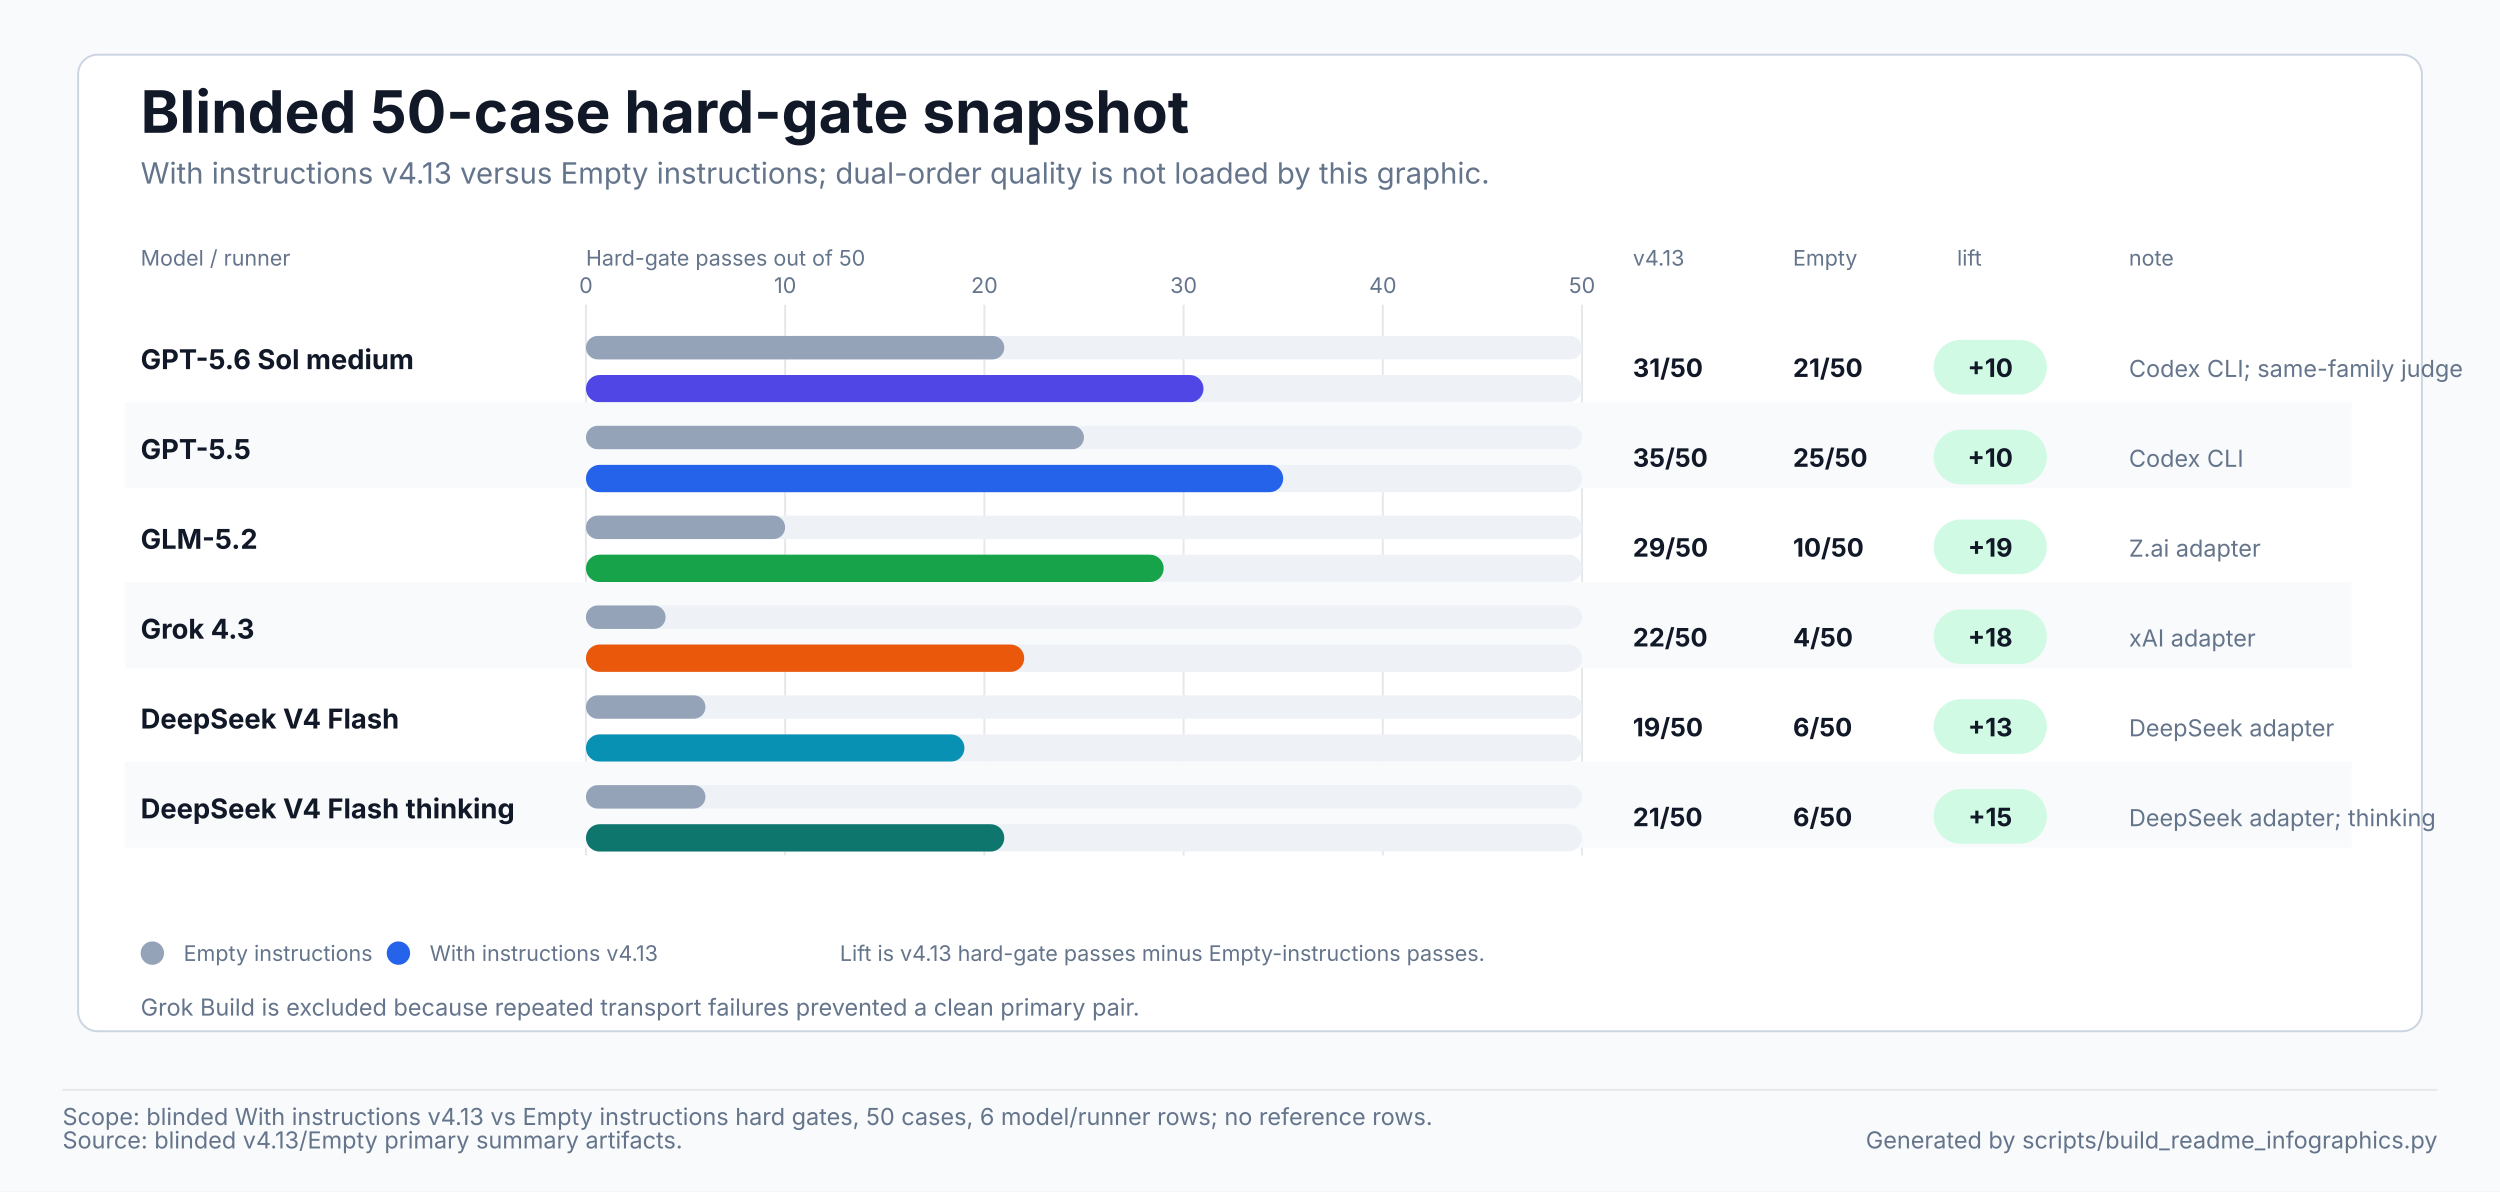
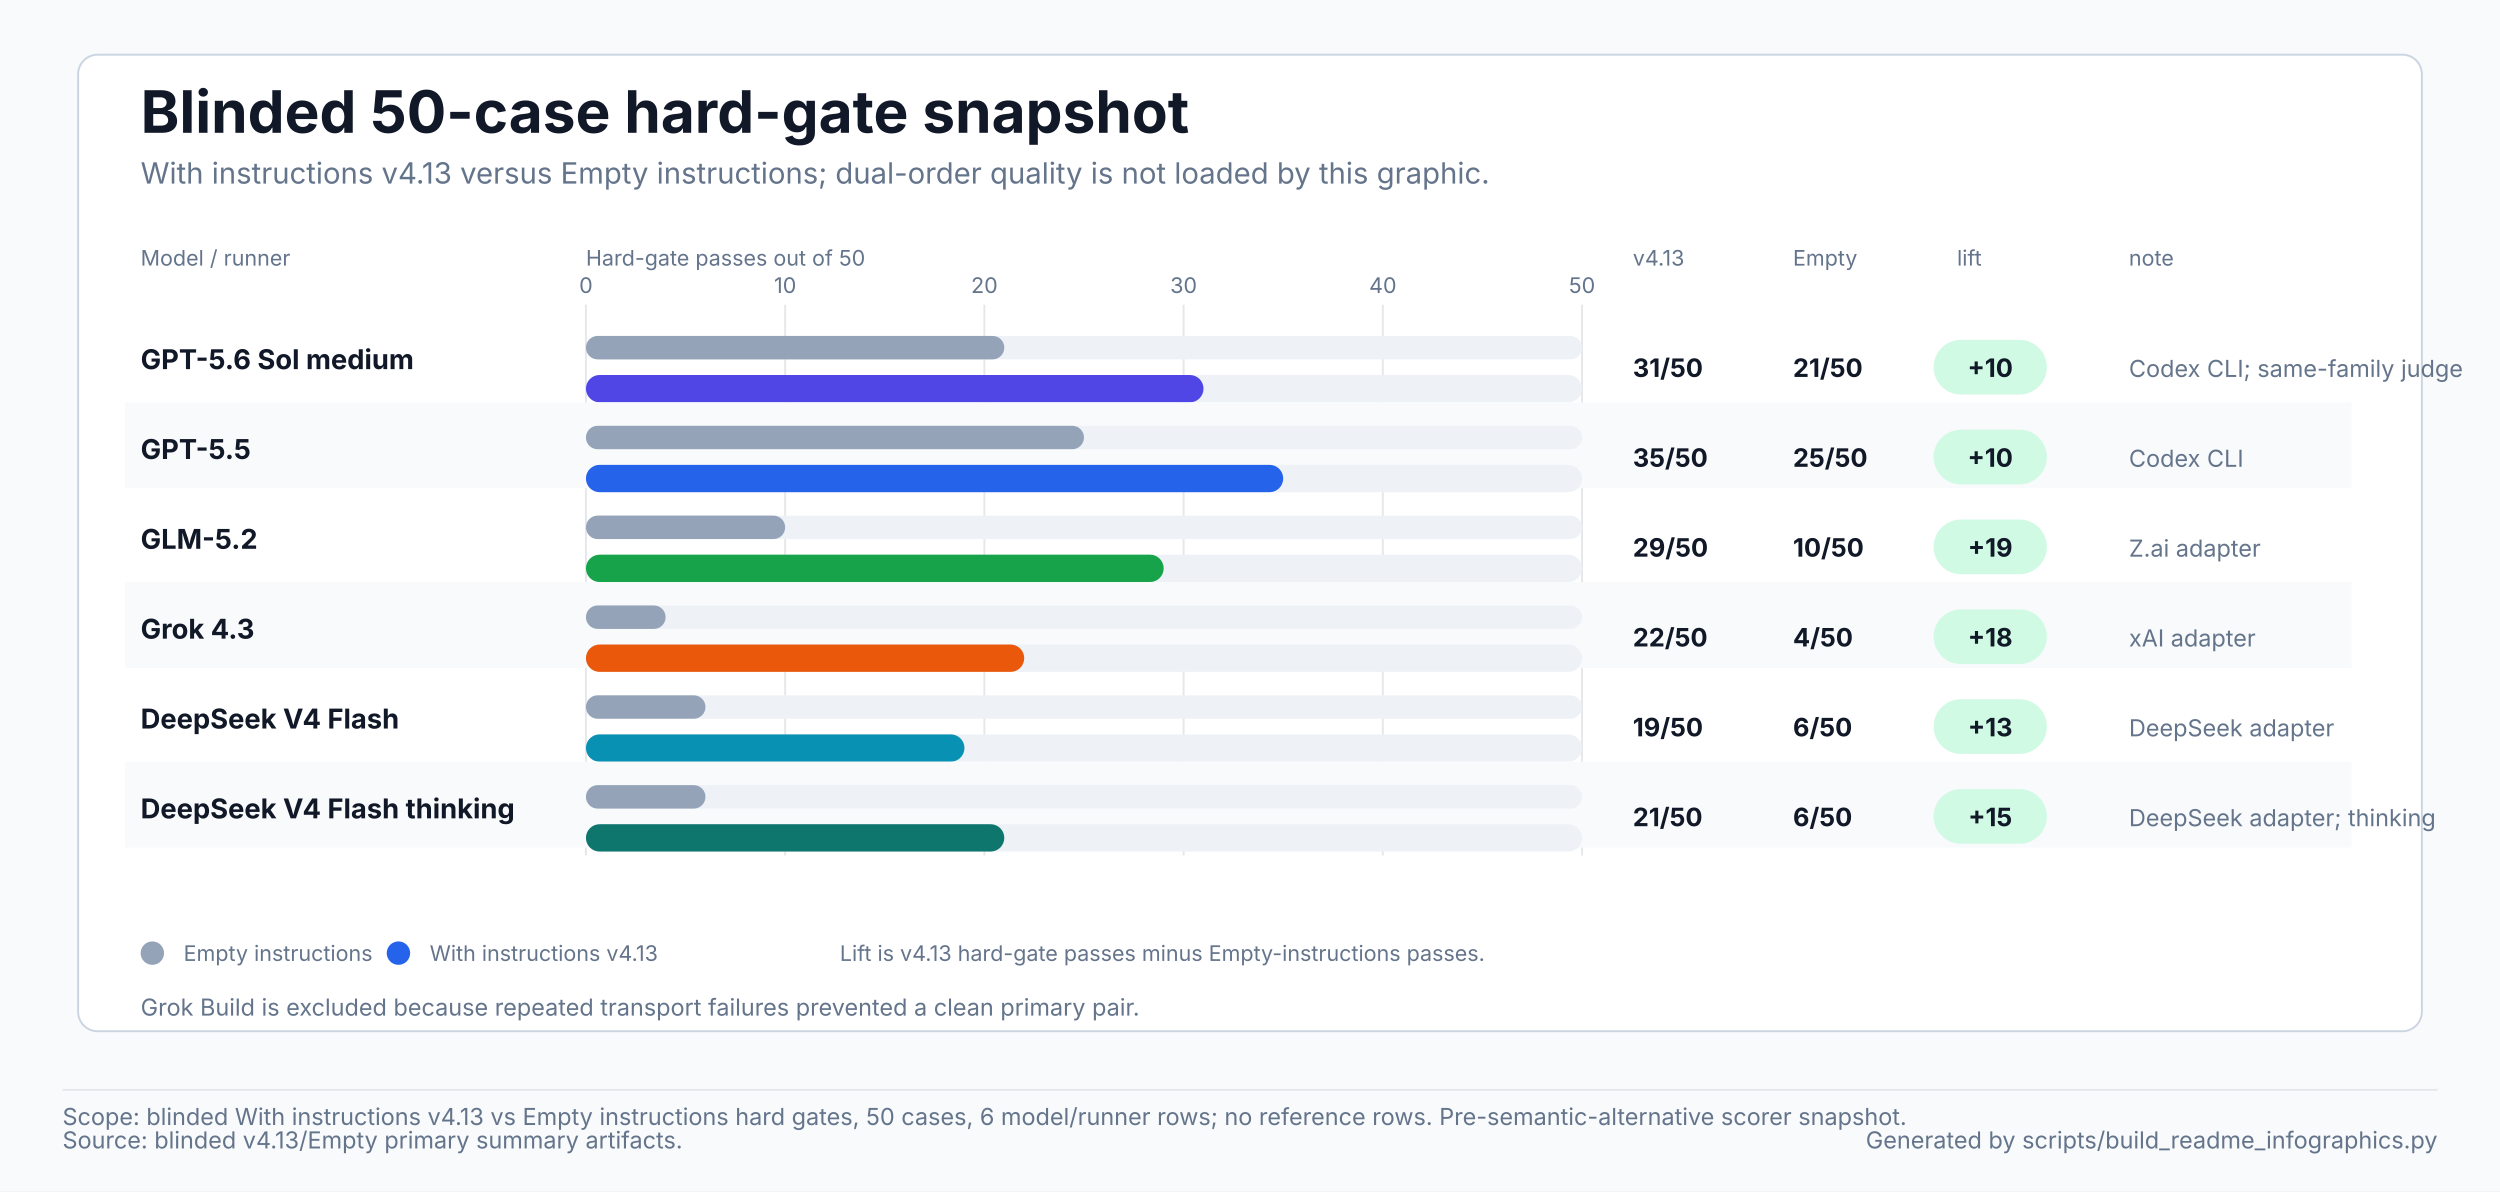
<svg xmlns="http://www.w3.org/2000/svg" width="1280" height="610" viewBox="0 0 1280 610" role="img" aria-labelledby="title desc">
  <style>
text{font-family:-apple-system,BlinkMacSystemFont,'Segoe UI',sans-serif;letter-spacing:0}
.title{font-size:30px;font-weight:700;fill:#111827}
.subtitle{font-size:15px;fill:#64748b}
.label{font-size:14px;font-weight:700;fill:#111827}
.small{font-size:12px;fill:#64748b}
.value{font-size:13px;font-weight:700;fill:#111827}
.axis{font-size:11px;fill:#64748b}
.cell{font-size:11px;font-weight:700;fill:#111827}
</style>
  <rect x="0" y="0" width="1280" height="610" fill="#f8fafc" />
  <rect x="40.0" y="28.0" width="1200.0" height="500.0" rx="10.0" fill="#ffffff" stroke="#cbd5e1" />
  <text x="72.0" y="68.0" class="title">Blinded 50-case hard-gate snapshot</text>
  <text x="72.0" y="94.0" class="subtitle">With instructions v4.13 versus Empty instructions; dual-order quality is not loaded by this graphic.</text>
  <text x="72.0" y="136.0" class="axis">Model / runner</text>
  <text x="300.0" y="136.0" class="axis">Hard-gate passes out of 50</text>
  <text x="836.0" y="136.0" class="axis">v4.13</text>
  <text x="918.0" y="136.0" class="axis">Empty</text>
  <text x="1002.0" y="136.0" class="axis">lift</text>
  <text x="1090.0" y="136.0" class="axis">note</text>
  <line x1="300.0" y1="156.0" x2="300.0" y2="438.0" stroke="#e5e7eb" stroke-width="1" />
  <text x="300.0" y="150.0" class="axis" text-anchor="middle">0</text>
  <line x1="402.0" y1="156.0" x2="402.0" y2="438.0" stroke="#e5e7eb" stroke-width="1" />
  <text x="402.0" y="150.0" class="axis" text-anchor="middle">10</text>
  <line x1="504.0" y1="156.0" x2="504.0" y2="438.0" stroke="#e5e7eb" stroke-width="1" />
  <text x="504.0" y="150.0" class="axis" text-anchor="middle">20</text>
  <line x1="606.0" y1="156.0" x2="606.0" y2="438.0" stroke="#e5e7eb" stroke-width="1" />
  <text x="606.0" y="150.0" class="axis" text-anchor="middle">30</text>
  <line x1="708.0" y1="156.0" x2="708.0" y2="438.0" stroke="#e5e7eb" stroke-width="1" />
  <text x="708.0" y="150.0" class="axis" text-anchor="middle">40</text>
  <line x1="810.0" y1="156.0" x2="810.0" y2="438.0" stroke="#e5e7eb" stroke-width="1" />
  <text x="810.0" y="150.0" class="axis" text-anchor="middle">50</text>
  <text x="72.0" y="189.0" class="label">GPT-5.6 Sol medium</text>
  <rect x="300.0" y="172.0" width="510.0" height="12.0" rx="6.0" fill="#eef2f7" />
  <rect x="300.0" y="172.0" width="214.2" height="12.0" rx="6.0" fill="#94a3b8" />
  <rect x="300.0" y="192.0" width="510.0" height="14.0" rx="7.0" fill="#eef2f7" />
  <rect x="300.0" y="192.0" width="316.2" height="14.0" rx="7.0" fill="#4f46e5" />
  <text x="836.0" y="193.0" class="value">31/50</text>
  <text x="918.0" y="193.0" class="value">21/50</text>
  <rect x="990.0" y="174.0" width="58.0" height="28.0" rx="14.0" fill="#d1fae5" />
  <text x="1019.0" y="193.0" class="value" text-anchor="middle">+10</text>
  <text x="1090.0" y="193.0" class="small">Codex CLI; same-family judge</text>
  <rect x="64.0" y="206.0" width="1140.0" height="44.0" rx="0.0" fill="#f8fafc" />
  <text x="72.0" y="235.0" class="label">GPT-5.5</text>
  <rect x="300.0" y="218.0" width="510.0" height="12.0" rx="6.0" fill="#eef2f7" />
  <rect x="300.0" y="218.0" width="255.0" height="12.0" rx="6.0" fill="#94a3b8" />
  <rect x="300.0" y="238.0" width="510.0" height="14.0" rx="7.0" fill="#eef2f7" />
  <rect x="300.0" y="238.0" width="357.0" height="14.0" rx="7.0" fill="#2563eb" />
  <text x="836.0" y="239.0" class="value">35/50</text>
  <text x="918.0" y="239.0" class="value">25/50</text>
  <rect x="990.0" y="220.0" width="58.0" height="28.0" rx="14.0" fill="#d1fae5" />
  <text x="1019.0" y="239.0" class="value" text-anchor="middle">+10</text>
  <text x="1090.0" y="239.0" class="small">Codex CLI</text>
  <text x="72.0" y="281.0" class="label">GLM-5.2</text>
  <rect x="300.0" y="264.0" width="510.0" height="12.0" rx="6.0" fill="#eef2f7" />
  <rect x="300.0" y="264.0" width="102.0" height="12.0" rx="6.0" fill="#94a3b8" />
  <rect x="300.0" y="284.0" width="510.0" height="14.0" rx="7.0" fill="#eef2f7" />
  <rect x="300.0" y="284.0" width="295.8" height="14.0" rx="7.0" fill="#16a34a" />
  <text x="836.0" y="285.0" class="value">29/50</text>
  <text x="918.0" y="285.0" class="value">10/50</text>
  <rect x="990.0" y="266.0" width="58.0" height="28.0" rx="14.0" fill="#d1fae5" />
  <text x="1019.0" y="285.0" class="value" text-anchor="middle">+19</text>
  <text x="1090.0" y="285.0" class="small">Z.ai adapter</text>
  <rect x="64.0" y="298.0" width="1140.0" height="44.0" rx="0.0" fill="#f8fafc" />
  <text x="72.0" y="327.0" class="label">Grok 4.3</text>
  <rect x="300.0" y="310.0" width="510.0" height="12.0" rx="6.0" fill="#eef2f7" />
  <rect x="300.0" y="310.0" width="40.8" height="12.0" rx="6.0" fill="#94a3b8" />
  <rect x="300.0" y="330.0" width="510.0" height="14.0" rx="7.0" fill="#eef2f7" />
  <rect x="300.0" y="330.0" width="224.4" height="14.0" rx="7.0" fill="#ea580c" />
  <text x="836.0" y="331.0" class="value">22/50</text>
  <text x="918.0" y="331.0" class="value">4/50</text>
  <rect x="990.0" y="312.0" width="58.0" height="28.0" rx="14.0" fill="#d1fae5" />
  <text x="1019.0" y="331.0" class="value" text-anchor="middle">+18</text>
  <text x="1090.0" y="331.0" class="small">xAI adapter</text>
  <text x="72.0" y="373.0" class="label">DeepSeek V4 Flash</text>
  <rect x="300.0" y="356.0" width="510.0" height="12.0" rx="6.0" fill="#eef2f7" />
  <rect x="300.0" y="356.0" width="61.2" height="12.0" rx="6.0" fill="#94a3b8" />
  <rect x="300.0" y="376.0" width="510.0" height="14.0" rx="7.0" fill="#eef2f7" />
  <rect x="300.0" y="376.0" width="193.8" height="14.0" rx="7.0" fill="#0891b2" />
  <text x="836.0" y="377.0" class="value">19/50</text>
  <text x="918.0" y="377.0" class="value">6/50</text>
  <rect x="990.0" y="358.0" width="58.0" height="28.0" rx="14.0" fill="#d1fae5" />
  <text x="1019.0" y="377.0" class="value" text-anchor="middle">+13</text>
  <text x="1090.0" y="377.0" class="small">DeepSeek adapter</text>
  <rect x="64.0" y="390.0" width="1140.0" height="44.0" rx="0.0" fill="#f8fafc" />
  <text x="72.0" y="419.0" class="label">DeepSeek V4 Flash thinking</text>
  <rect x="300.0" y="402.0" width="510.0" height="12.0" rx="6.0" fill="#eef2f7" />
  <rect x="300.0" y="402.0" width="61.2" height="12.0" rx="6.0" fill="#94a3b8" />
  <rect x="300.0" y="422.0" width="510.0" height="14.0" rx="7.0" fill="#eef2f7" />
  <rect x="300.0" y="422.0" width="214.2" height="14.0" rx="7.0" fill="#0f766e" />
  <text x="836.0" y="423.0" class="value">21/50</text>
  <text x="918.0" y="423.0" class="value">6/50</text>
  <rect x="990.0" y="404.0" width="58.0" height="28.0" rx="14.0" fill="#d1fae5" />
  <text x="1019.0" y="423.0" class="value" text-anchor="middle">+15</text>
  <text x="1090.0" y="423.0" class="small">DeepSeek adapter; thinking</text>
  <circle cx="78.0" cy="488.0" r="7.0" fill="#94a3b8" stroke="#ffffff" stroke-width="2.0" />
  <text x="94.0" y="492.0" class="axis">Empty instructions</text>
  <circle cx="204.0" cy="488.0" r="7.0" fill="#2563eb" stroke="#ffffff" stroke-width="2.0" />
  <text x="220.0" y="492.0" class="axis">With instructions v4.13</text>
  <text x="430.0" y="492.0" class="axis">Lift is v4.13 hard-gate passes minus Empty-instructions passes.</text>
  <text x="72.0" y="520.0" class="small">Grok Build is excluded because repeated transport failures prevented a clean primary pair.</text>
  <line x1="32.0" y1="558.0" x2="1248.0" y2="558.0" stroke="#e5e7eb" stroke-width="1" />
-   <text x="32.0" y="576.0" class="small">Scope: blinded With instructions v4.13 vs Empty instructions hard gates, 50 cases, 6 model/runner rows; no reference rows.</text>
+   <text x="32.0" y="576.0" class="small">Scope: blinded With instructions v4.13 vs Empty instructions hard gates, 50 cases, 6 model/runner rows; no reference rows. Pre-semantic-alternative scorer snapshot.</text>
  <text x="32.0" y="588.0" class="small">Source: blinded v4.13/Empty primary summary artifacts.</text>
  <text x="1248.0" y="588.0" class="small" text-anchor="end">Generated by scripts/build_readme_infographics.py</text>
</svg>
